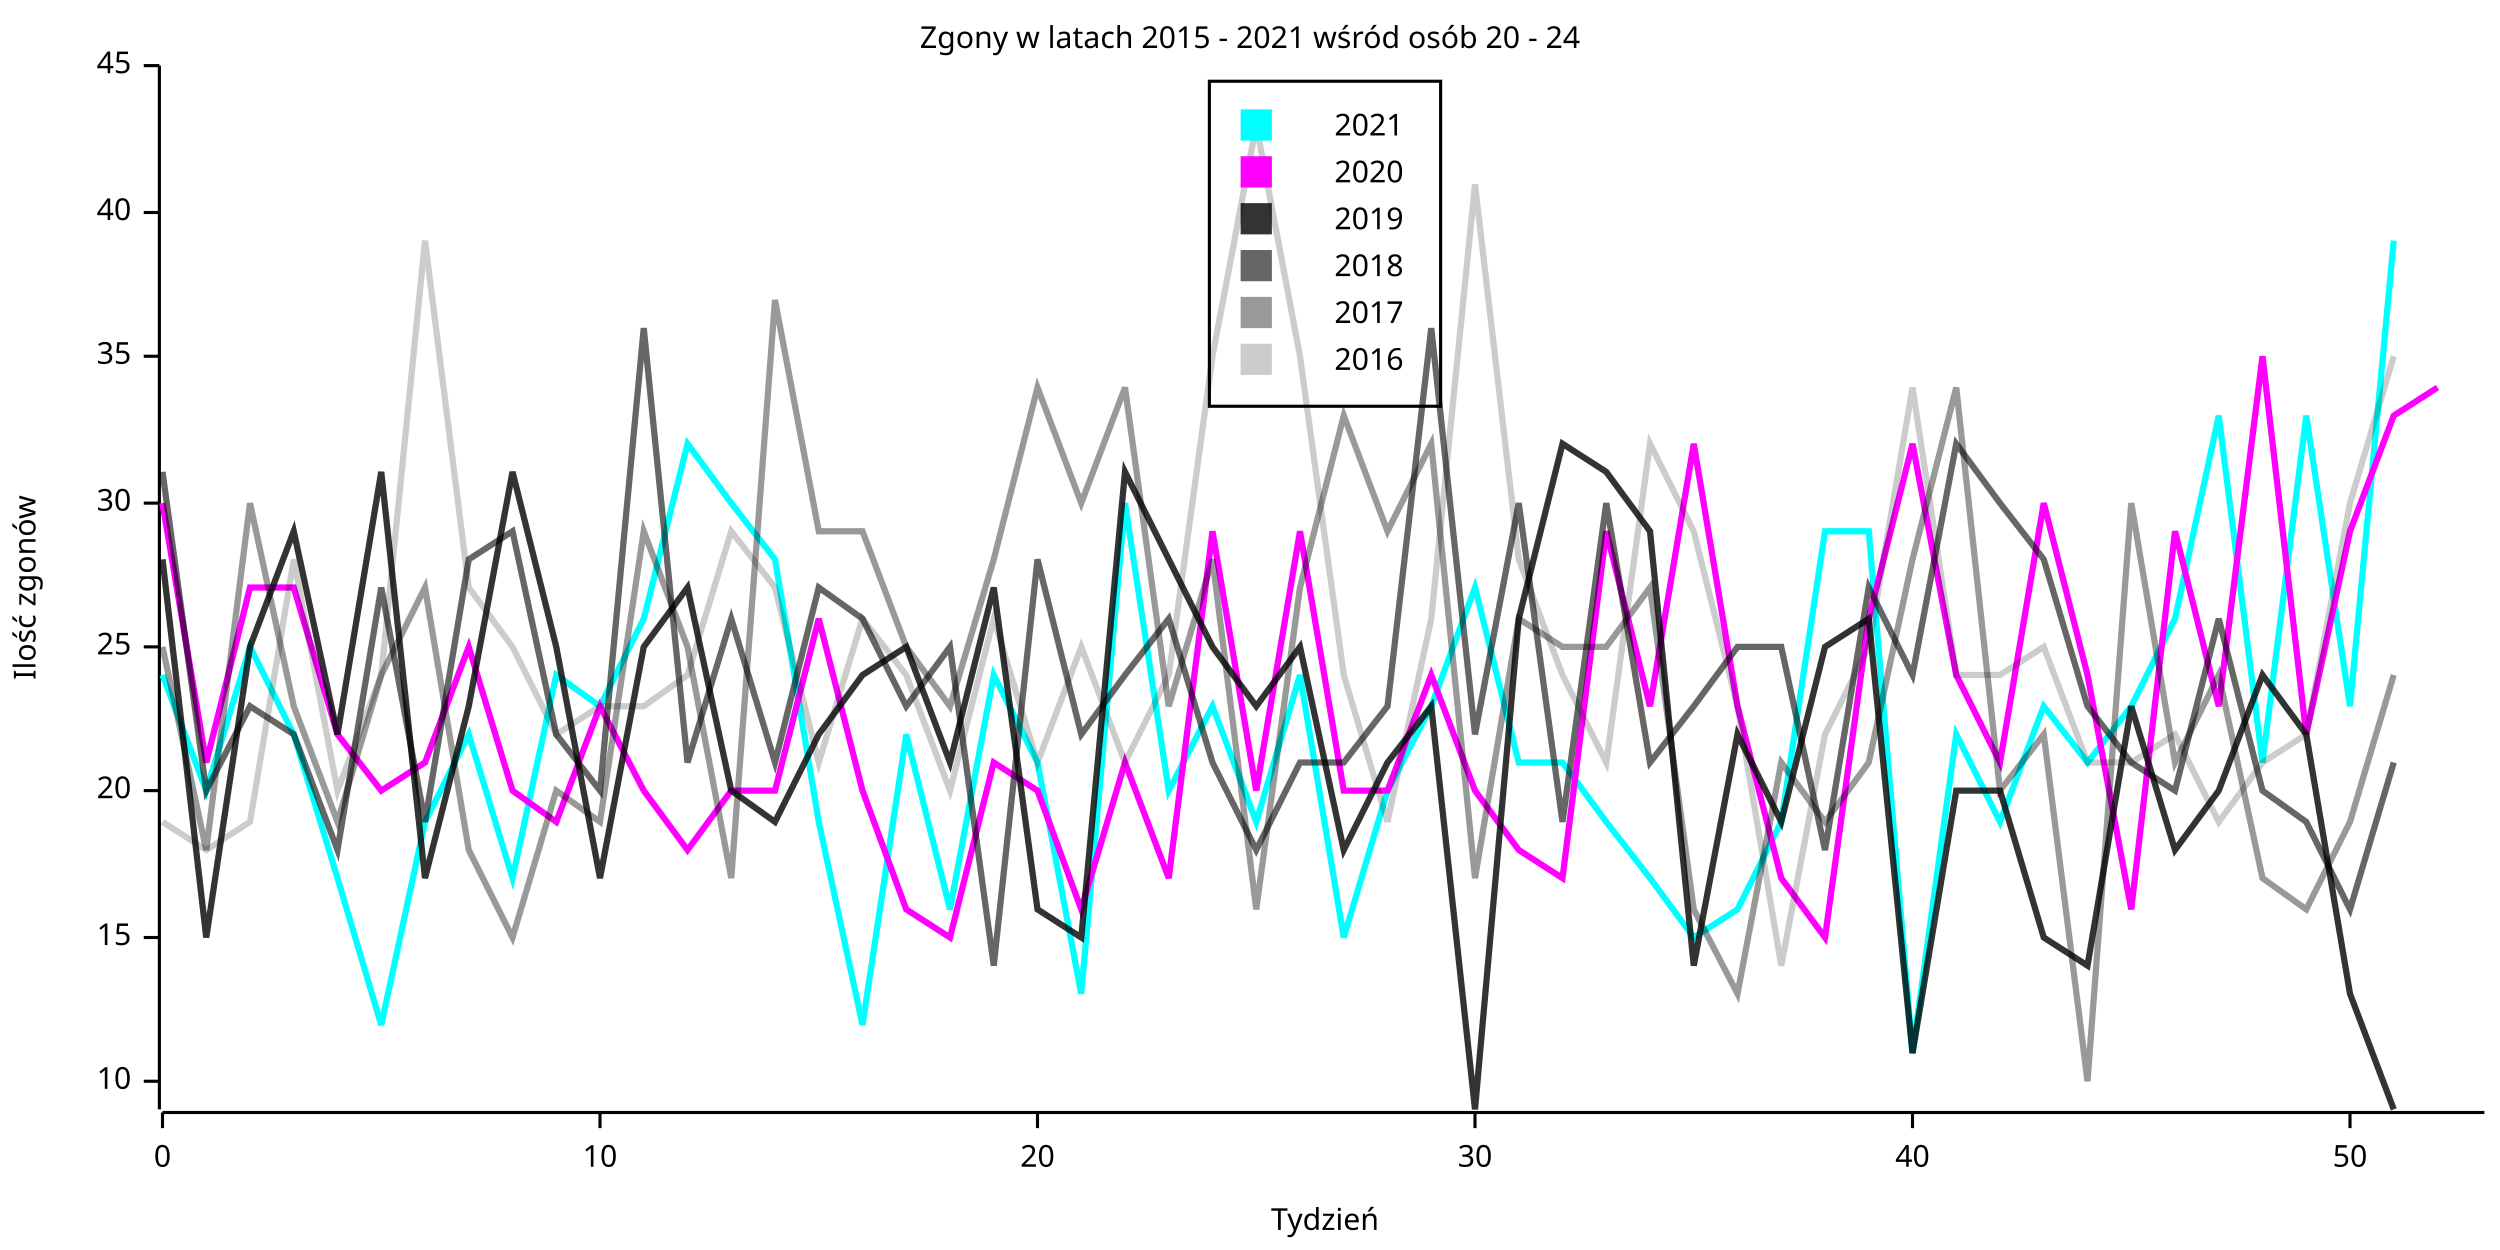
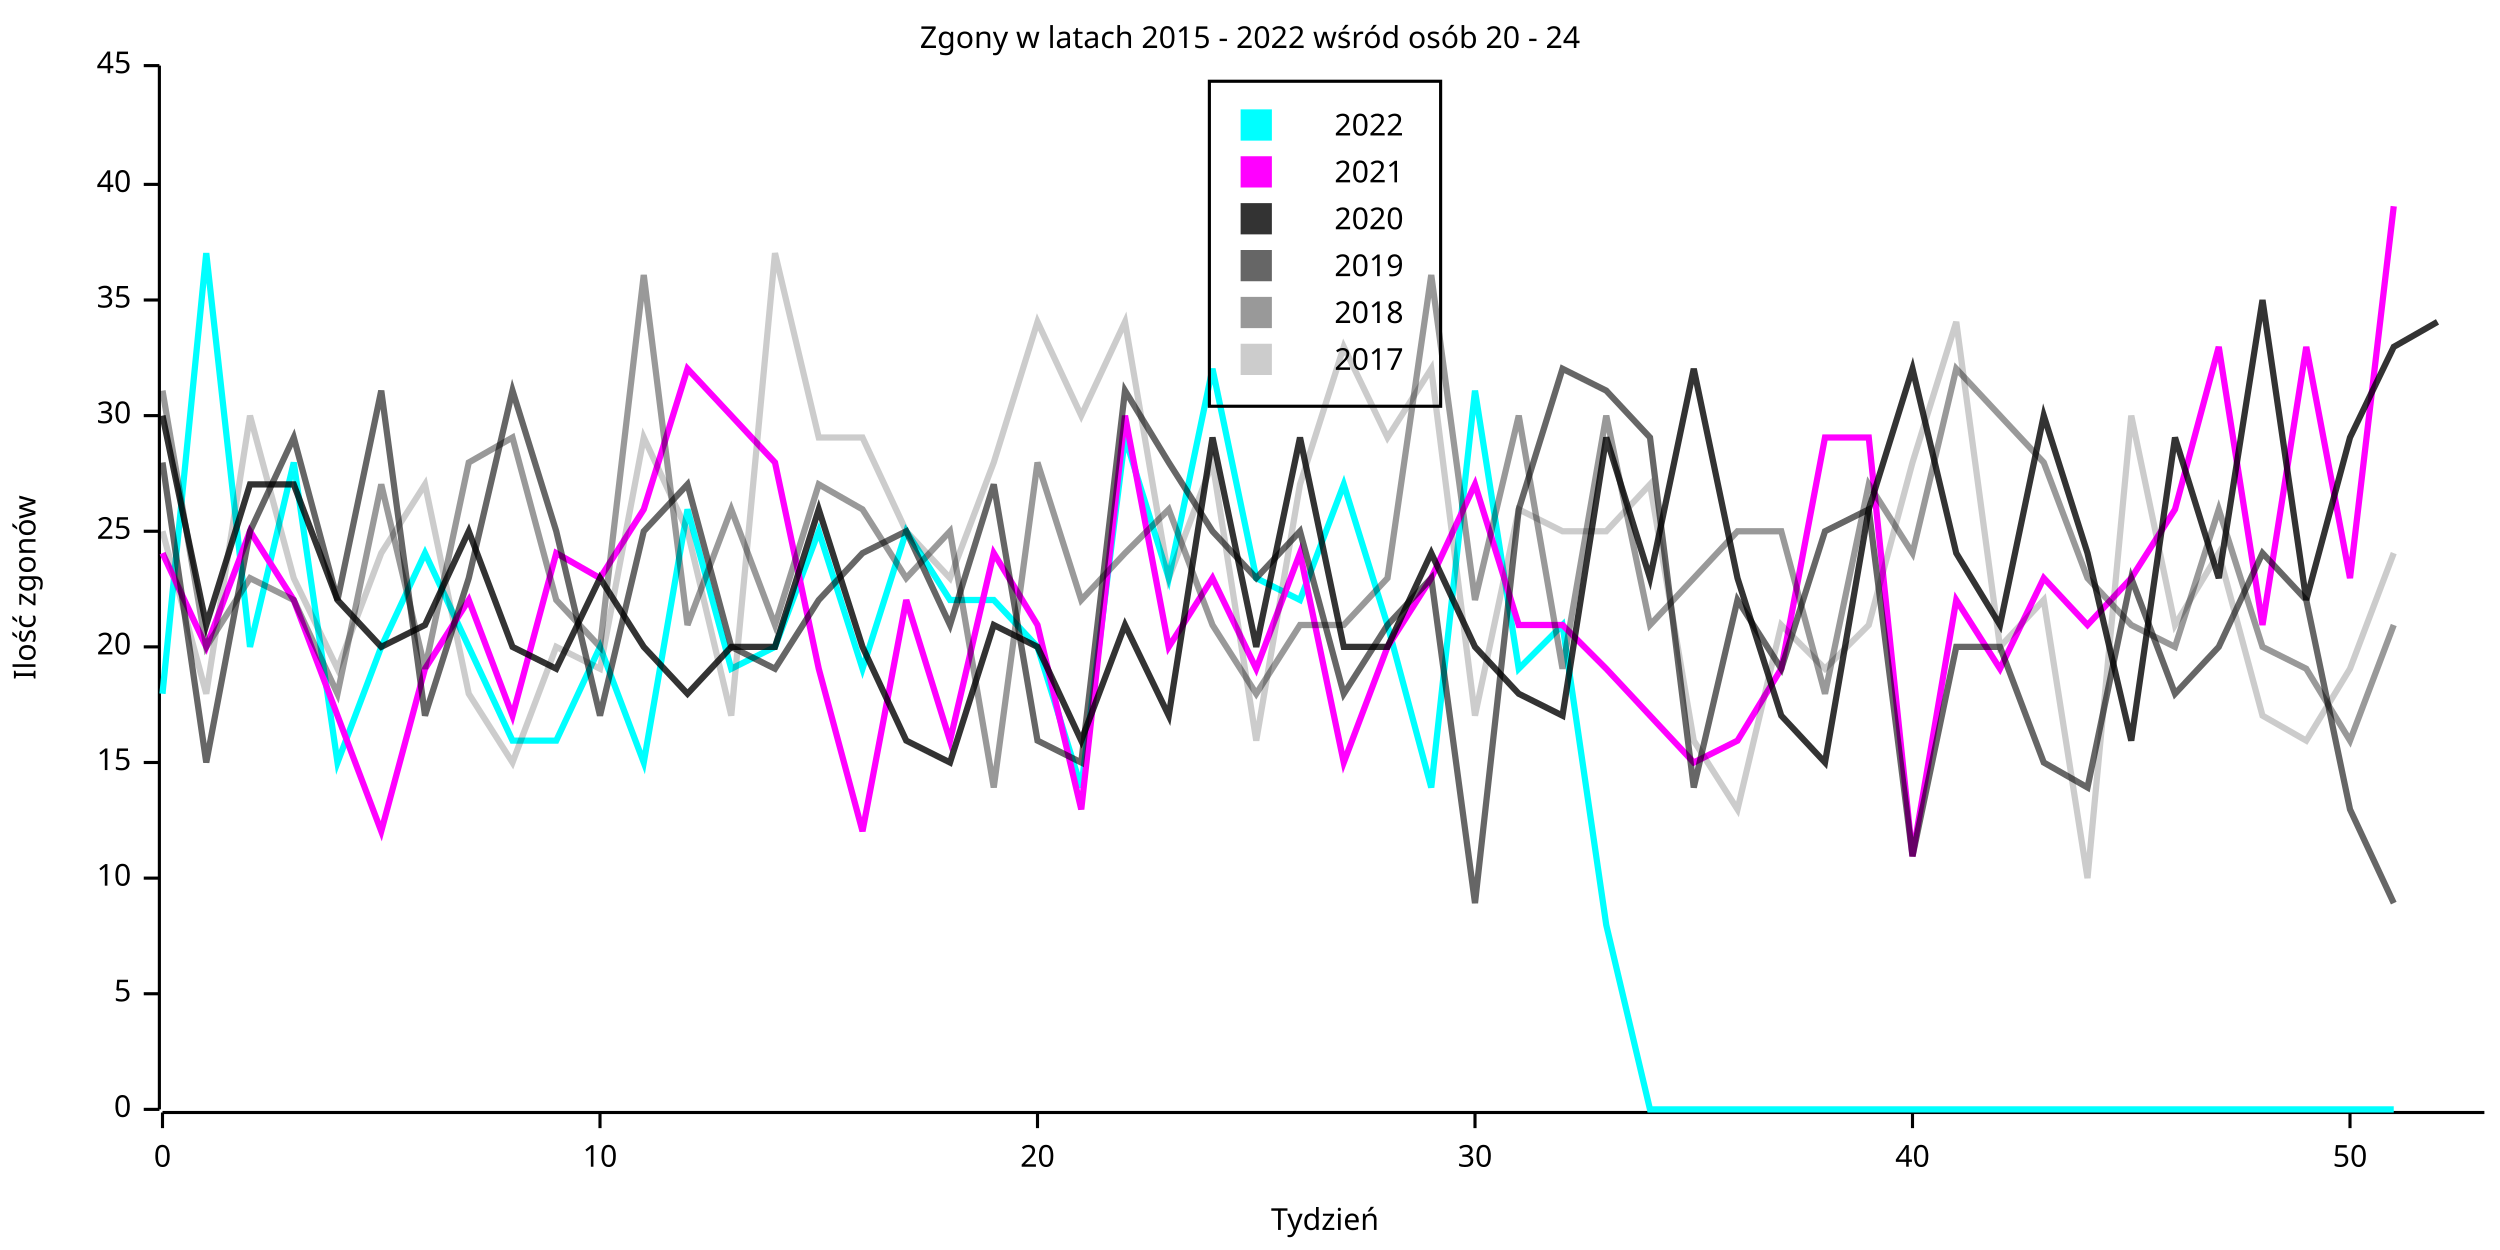
<svg xmlns="http://www.w3.org/2000/svg" width="800" height="400" viewBox="0 0 800 400">
  <rect x="0" y="0" width="800" height="400" opacity="1" fill="#FFFFFF" stroke="none" />
  <text x="400" y="8" dy="0.76em" text-anchor="middle" font-family="sans-serif" font-size="9.677" opacity="1" fill="#000000">
- Zgony w latach 2015 - 2021 wśród osób 20 - 24
+ Zgony w latach 2015 - 2022 wśród osób 20 - 24
</text>
  <text x="4" y="188" dy="0.76em" text-anchor="middle" font-family="sans-serif" font-size="9.677" opacity="1" fill="#000000" transform="rotate(270, 4, 188)">
Ilość zgonów
</text>
  <text x="424" y="396" dy="-0.5ex" text-anchor="middle" font-family="sans-serif" font-size="9.677" opacity="1" fill="#000000">
Tydzień
</text>
  <polyline fill="none" opacity="1" stroke="#000000" stroke-width="1" points="51,21 51,355 " />
-   <text x="42" y="346" dy="0.5ex" text-anchor="end" font-family="sans-serif" font-size="9.677" opacity="1" fill="#000000">
+   <text x="42" y="355" dy="0.5ex" text-anchor="end" font-family="sans-serif" font-size="9.677" opacity="1" fill="#000000">
+ 0
+ </text>
+   <polyline fill="none" opacity="1" stroke="#000000" stroke-width="1" points="46,355 51,355 " />
+   <text x="42" y="318" dy="0.5ex" text-anchor="end" font-family="sans-serif" font-size="9.677" opacity="1" fill="#000000">
+ 5
+ </text>
+   <polyline fill="none" opacity="1" stroke="#000000" stroke-width="1" points="46,318 51,318 " />
+   <text x="42" y="281" dy="0.5ex" text-anchor="end" font-family="sans-serif" font-size="9.677" opacity="1" fill="#000000">
10
</text>
-   <polyline fill="none" opacity="1" stroke="#000000" stroke-width="1" points="46,346 51,346 " />
-   <text x="42" y="300" dy="0.5ex" text-anchor="end" font-family="sans-serif" font-size="9.677" opacity="1" fill="#000000">
+   <polyline fill="none" opacity="1" stroke="#000000" stroke-width="1" points="46,281 51,281 " />
+   <text x="42" y="244" dy="0.5ex" text-anchor="end" font-family="sans-serif" font-size="9.677" opacity="1" fill="#000000">
15
</text>
-   <polyline fill="none" opacity="1" stroke="#000000" stroke-width="1" points="46,300 51,300 " />
-   <text x="42" y="253" dy="0.5ex" text-anchor="end" font-family="sans-serif" font-size="9.677" opacity="1" fill="#000000">
+   <polyline fill="none" opacity="1" stroke="#000000" stroke-width="1" points="46,244 51,244 " />
+   <text x="42" y="207" dy="0.5ex" text-anchor="end" font-family="sans-serif" font-size="9.677" opacity="1" fill="#000000">
20
</text>
-   <polyline fill="none" opacity="1" stroke="#000000" stroke-width="1" points="46,253 51,253 " />
-   <text x="42" y="207" dy="0.5ex" text-anchor="end" font-family="sans-serif" font-size="9.677" opacity="1" fill="#000000">
+   <polyline fill="none" opacity="1" stroke="#000000" stroke-width="1" points="46,207 51,207 " />
+   <text x="42" y="170" dy="0.5ex" text-anchor="end" font-family="sans-serif" font-size="9.677" opacity="1" fill="#000000">
25
</text>
-   <polyline fill="none" opacity="1" stroke="#000000" stroke-width="1" points="46,207 51,207 " />
-   <text x="42" y="161" dy="0.5ex" text-anchor="end" font-family="sans-serif" font-size="9.677" opacity="1" fill="#000000">
+   <polyline fill="none" opacity="1" stroke="#000000" stroke-width="1" points="46,170 51,170 " />
+   <text x="42" y="133" dy="0.5ex" text-anchor="end" font-family="sans-serif" font-size="9.677" opacity="1" fill="#000000">
30
</text>
-   <polyline fill="none" opacity="1" stroke="#000000" stroke-width="1" points="46,161 51,161 " />
-   <text x="42" y="114" dy="0.5ex" text-anchor="end" font-family="sans-serif" font-size="9.677" opacity="1" fill="#000000">
+   <polyline fill="none" opacity="1" stroke="#000000" stroke-width="1" points="46,133 51,133 " />
+   <text x="42" y="96" dy="0.5ex" text-anchor="end" font-family="sans-serif" font-size="9.677" opacity="1" fill="#000000">
35
</text>
-   <polyline fill="none" opacity="1" stroke="#000000" stroke-width="1" points="46,114 51,114 " />
-   <text x="42" y="68" dy="0.5ex" text-anchor="end" font-family="sans-serif" font-size="9.677" opacity="1" fill="#000000">
+   <polyline fill="none" opacity="1" stroke="#000000" stroke-width="1" points="46,96 51,96 " />
+   <text x="42" y="59" dy="0.5ex" text-anchor="end" font-family="sans-serif" font-size="9.677" opacity="1" fill="#000000">
40
</text>
-   <polyline fill="none" opacity="1" stroke="#000000" stroke-width="1" points="46,68 51,68 " />
+   <polyline fill="none" opacity="1" stroke="#000000" stroke-width="1" points="46,59 51,59 " />
  <text x="42" y="21" dy="0.5ex" text-anchor="end" font-family="sans-serif" font-size="9.677" opacity="1" fill="#000000">
45
</text>
  <polyline fill="none" opacity="1" stroke="#000000" stroke-width="1" points="46,21 51,21 " />
  <polyline fill="none" opacity="1" stroke="#000000" stroke-width="1" points="52,356 795,356 " />
  <text x="52" y="366" dy="0.76em" text-anchor="middle" font-family="sans-serif" font-size="9.677" opacity="1" fill="#000000">
0
</text>
  <polyline fill="none" opacity="1" stroke="#000000" stroke-width="1" points="52,356 52,361 " />
  <text x="192" y="366" dy="0.76em" text-anchor="middle" font-family="sans-serif" font-size="9.677" opacity="1" fill="#000000">
10
</text>
  <polyline fill="none" opacity="1" stroke="#000000" stroke-width="1" points="192,356 192,361 " />
  <text x="332" y="366" dy="0.76em" text-anchor="middle" font-family="sans-serif" font-size="9.677" opacity="1" fill="#000000">
20
</text>
  <polyline fill="none" opacity="1" stroke="#000000" stroke-width="1" points="332,356 332,361 " />
  <text x="472" y="366" dy="0.76em" text-anchor="middle" font-family="sans-serif" font-size="9.677" opacity="1" fill="#000000">
30
</text>
  <polyline fill="none" opacity="1" stroke="#000000" stroke-width="1" points="472,356 472,361 " />
  <text x="612" y="366" dy="0.76em" text-anchor="middle" font-family="sans-serif" font-size="9.677" opacity="1" fill="#000000">
40
</text>
  <polyline fill="none" opacity="1" stroke="#000000" stroke-width="1" points="612,356 612,361 " />
  <text x="752" y="366" dy="0.76em" text-anchor="middle" font-family="sans-serif" font-size="9.677" opacity="1" fill="#000000">
50
</text>
  <polyline fill="none" opacity="1" stroke="#000000" stroke-width="1" points="752,356 752,361 " />
-   <polyline fill="none" opacity="1" stroke="#00FFFF" stroke-width="2" points="52,216 66,253 80,207 94,235 108,281 122,328 136,263 150,235 164,281 178,216 192,226 206,198 220,142 234,161 248,179 262,263 276,328 290,235 304,291 318,216 332,244 346,318 360,161 374,253 388,226 402,263 416,216 430,300 444,253 458,226 472,188 486,244 500,244 514,263 528,281 542,300 556,291 570,263 584,170 598,170 612,337 626,235 640,263 654,226 668,244 682,226 696,198 710,133 724,244 738,133 752,226 766,77 " />
-   <polyline fill="none" opacity="1" stroke="#FF00FF" stroke-width="2" points="52,161 66,244 80,188 94,188 108,235 122,253 136,244 150,207 164,253 178,263 192,226 206,253 220,272 234,253 248,253 262,198 276,253 290,291 304,300 318,244 332,253 346,291 360,244 374,281 388,170 402,253 416,170 430,253 444,253 458,216 472,253 486,272 500,281 514,170 528,226 542,142 556,226 570,281 584,300 598,198 612,142 626,216 640,244 654,161 668,216 682,291 696,170 710,226 724,114 738,235 752,170 766,133 780,124 " />
-   <polyline fill="none" opacity="0.8" stroke="#000000" stroke-width="2" points="52,179 66,300 80,207 94,170 108,235 122,151 136,281 150,226 164,151 178,207 192,281 206,207 220,188 234,253 248,263 262,235 276,216 290,207 304,244 318,188 332,291 346,300 360,151 374,179 388,207 402,226 416,207 430,272 444,244 458,226 472,355 486,198 500,142 514,151 528,170 542,309 556,235 570,263 584,207 598,198 612,337 626,253 640,253 654,300 668,309 682,226 696,272 710,253 724,216 738,235 752,318 766,355 " />
-   <polyline fill="none" opacity="0.6" stroke="#000000" stroke-width="2" points="52,151 66,253 80,226 94,235 108,272 122,188 136,263 150,179 164,170 178,235 192,253 206,105 220,244 234,198 248,244 262,188 276,198 290,226 304,207 318,309 332,179 346,235 360,216 374,198 388,244 402,272 416,244 430,244 444,226 458,105 472,235 486,161 500,263 514,161 528,244 542,226 556,207 570,207 584,272 598,188 612,216 626,142 640,161 654,179 668,226 682,244 696,253 710,198 724,253 738,263 752,291 766,244 " />
-   <polyline fill="none" opacity="0.4" stroke="#000000" stroke-width="2" points="52,207 66,272 80,161 94,226 108,263 122,216 136,188 150,272 164,300 178,253 192,263 206,170 220,207 234,281 248,96 262,170 276,170 290,207 304,226 318,179 332,124 346,161 360,124 374,226 388,179 402,291 416,188 430,133 444,170 458,142 472,281 486,198 500,207 514,207 528,188 542,291 556,318 570,244 584,263 598,244 612,179 626,124 640,253 654,235 668,346 682,161 696,244 710,216 724,281 738,291 752,263 766,216 " />
-   <polyline fill="none" opacity="0.2" stroke="#000000" stroke-width="2" points="52,263 66,272 80,263 94,179 108,253 122,216 136,77 150,188 164,207 178,235 192,226 206,226 220,216 234,170 248,188 262,244 276,198 290,216 304,253 318,198 332,244 346,207 360,244 374,216 388,114 402,40 416,114 430,216 444,263 458,198 472,59 486,179 500,216 514,244 528,142 542,170 556,226 570,309 584,235 598,207 612,124 626,216 640,216 654,207 668,244 682,244 696,235 710,263 724,244 738,235 752,161 766,114 " />
+   <polyline fill="none" opacity="1" stroke="#00FFFF" stroke-width="2" points="52,222 66,81 80,207 94,148 108,244 122,207 136,177 150,207 164,237 178,237 192,207 206,244 220,163 234,214 248,207 262,170 276,214 290,170 304,192 318,192 332,207 346,252 360,140 374,185 388,118 402,185 416,192 430,155 444,200 458,252 472,125 486,214 500,200 514,296 528,355 542,355 556,355 570,355 584,355 598,355 612,355 626,355 640,355 654,355 668,355 682,355 696,355 710,355 724,355 738,355 752,355 766,355 " />
+   <polyline fill="none" opacity="1" stroke="#FF00FF" stroke-width="2" points="52,177 66,207 80,170 94,192 108,229 122,266 136,214 150,192 164,229 178,177 192,185 206,163 220,118 234,133 248,148 262,214 276,266 290,192 304,237 318,177 332,200 346,259 360,133 374,207 388,185 402,214 416,177 430,244 444,207 458,185 472,155 486,200 500,200 514,214 528,229 542,244 556,237 570,214 584,140 598,140 612,274 626,192 640,214 654,185 668,200 682,185 696,163 710,111 724,200 738,111 752,185 766,66 " />
+   <polyline fill="none" opacity="0.8" stroke="#000000" stroke-width="2" points="52,133 66,200 80,155 94,155 108,192 122,207 136,200 150,170 164,207 178,214 192,185 206,207 220,222 234,207 248,207 262,163 276,207 290,237 304,244 318,200 332,207 346,237 360,200 374,229 388,140 402,207 416,140 430,207 444,207 458,177 472,207 486,222 500,229 514,140 528,185 542,118 556,185 570,229 584,244 598,163 612,118 626,177 640,200 654,133 668,177 682,237 696,140 710,185 724,96 738,192 752,140 766,111 780,103 " />
+   <polyline fill="none" opacity="0.6" stroke="#000000" stroke-width="2" points="52,148 66,244 80,170 94,140 108,192 122,125 136,229 150,185 164,125 178,170 192,229 206,170 220,155 234,207 248,214 262,192 276,177 290,170 304,200 318,155 332,237 346,244 360,125 374,148 388,170 402,185 416,170 430,222 444,200 458,185 472,289 486,163 500,118 514,125 528,140 542,252 556,192 570,214 584,170 598,163 612,274 626,207 640,207 654,244 668,252 682,185 696,222 710,207 724,177 738,192 752,259 766,289 " />
+   <polyline fill="none" opacity="0.4" stroke="#000000" stroke-width="2" points="52,125 66,207 80,185 94,192 108,222 122,155 136,214 150,148 164,140 178,192 192,207 206,88 220,200 234,163 248,200 262,155 276,163 290,185 304,170 318,252 332,148 346,192 360,177 374,163 388,200 402,222 416,200 430,200 444,185 458,88 472,192 486,133 500,214 514,133 528,200 542,185 556,170 570,170 584,222 598,155 612,177 626,118 640,133 654,148 668,185 682,200 696,207 710,163 724,207 738,214 752,237 766,200 " />
+   <polyline fill="none" opacity="0.2" stroke="#000000" stroke-width="2" points="52,170 66,222 80,133 94,185 108,214 122,177 136,155 150,222 164,244 178,207 192,214 206,140 220,170 234,229 248,81 262,140 276,140 290,170 304,185 318,148 332,103 346,133 360,103 374,185 388,148 402,237 416,155 430,111 444,140 458,118 472,229 486,163 500,170 514,170 528,155 542,237 556,259 570,200 584,214 598,200 612,148 626,103 640,207 654,192 668,281 682,133 696,200 710,177 724,229 738,237 752,214 766,177 " />
  <rect x="387" y="26" width="74" height="104" opacity="1" fill="none" stroke="#000000" />
  <text x="427" y="36" dy="0.76em" text-anchor="start" font-family="sans-serif" font-size="9.677" opacity="1" fill="#000000">
+ 2022
+ </text>
+   <text x="427" y="51" dy="0.76em" text-anchor="start" font-family="sans-serif" font-size="9.677" opacity="1" fill="#000000">
2021
</text>
-   <text x="427" y="51" dy="0.76em" text-anchor="start" font-family="sans-serif" font-size="9.677" opacity="1" fill="#000000">
+   <text x="427" y="66" dy="0.76em" text-anchor="start" font-family="sans-serif" font-size="9.677" opacity="1" fill="#000000">
2020
</text>
-   <text x="427" y="66" dy="0.76em" text-anchor="start" font-family="sans-serif" font-size="9.677" opacity="1" fill="#000000">
+   <text x="427" y="81" dy="0.76em" text-anchor="start" font-family="sans-serif" font-size="9.677" opacity="1" fill="#000000">
2019
</text>
-   <text x="427" y="81" dy="0.76em" text-anchor="start" font-family="sans-serif" font-size="9.677" opacity="1" fill="#000000">
+   <text x="427" y="96" dy="0.76em" text-anchor="start" font-family="sans-serif" font-size="9.677" opacity="1" fill="#000000">
2018
</text>
-   <text x="427" y="96" dy="0.76em" text-anchor="start" font-family="sans-serif" font-size="9.677" opacity="1" fill="#000000">
+   <text x="427" y="111" dy="0.76em" text-anchor="start" font-family="sans-serif" font-size="9.677" opacity="1" fill="#000000">
2017
- </text>
-   <text x="427" y="111" dy="0.76em" text-anchor="start" font-family="sans-serif" font-size="9.677" opacity="1" fill="#000000">
- 2016
</text>
  <rect x="397" y="35" width="10" height="10" opacity="1" fill="#00FFFF" stroke="none" />
  <rect x="397" y="50" width="10" height="10" opacity="1" fill="#FF00FF" stroke="none" />
  <rect x="397" y="65" width="10" height="10" opacity="0.8" fill="#000000" stroke="none" />
  <rect x="397" y="80" width="10" height="10" opacity="0.6" fill="#000000" stroke="none" />
  <rect x="397" y="95" width="10" height="10" opacity="0.4" fill="#000000" stroke="none" />
  <rect x="397" y="110" width="10" height="10" opacity="0.2" fill="#000000" stroke="none" />
</svg>
